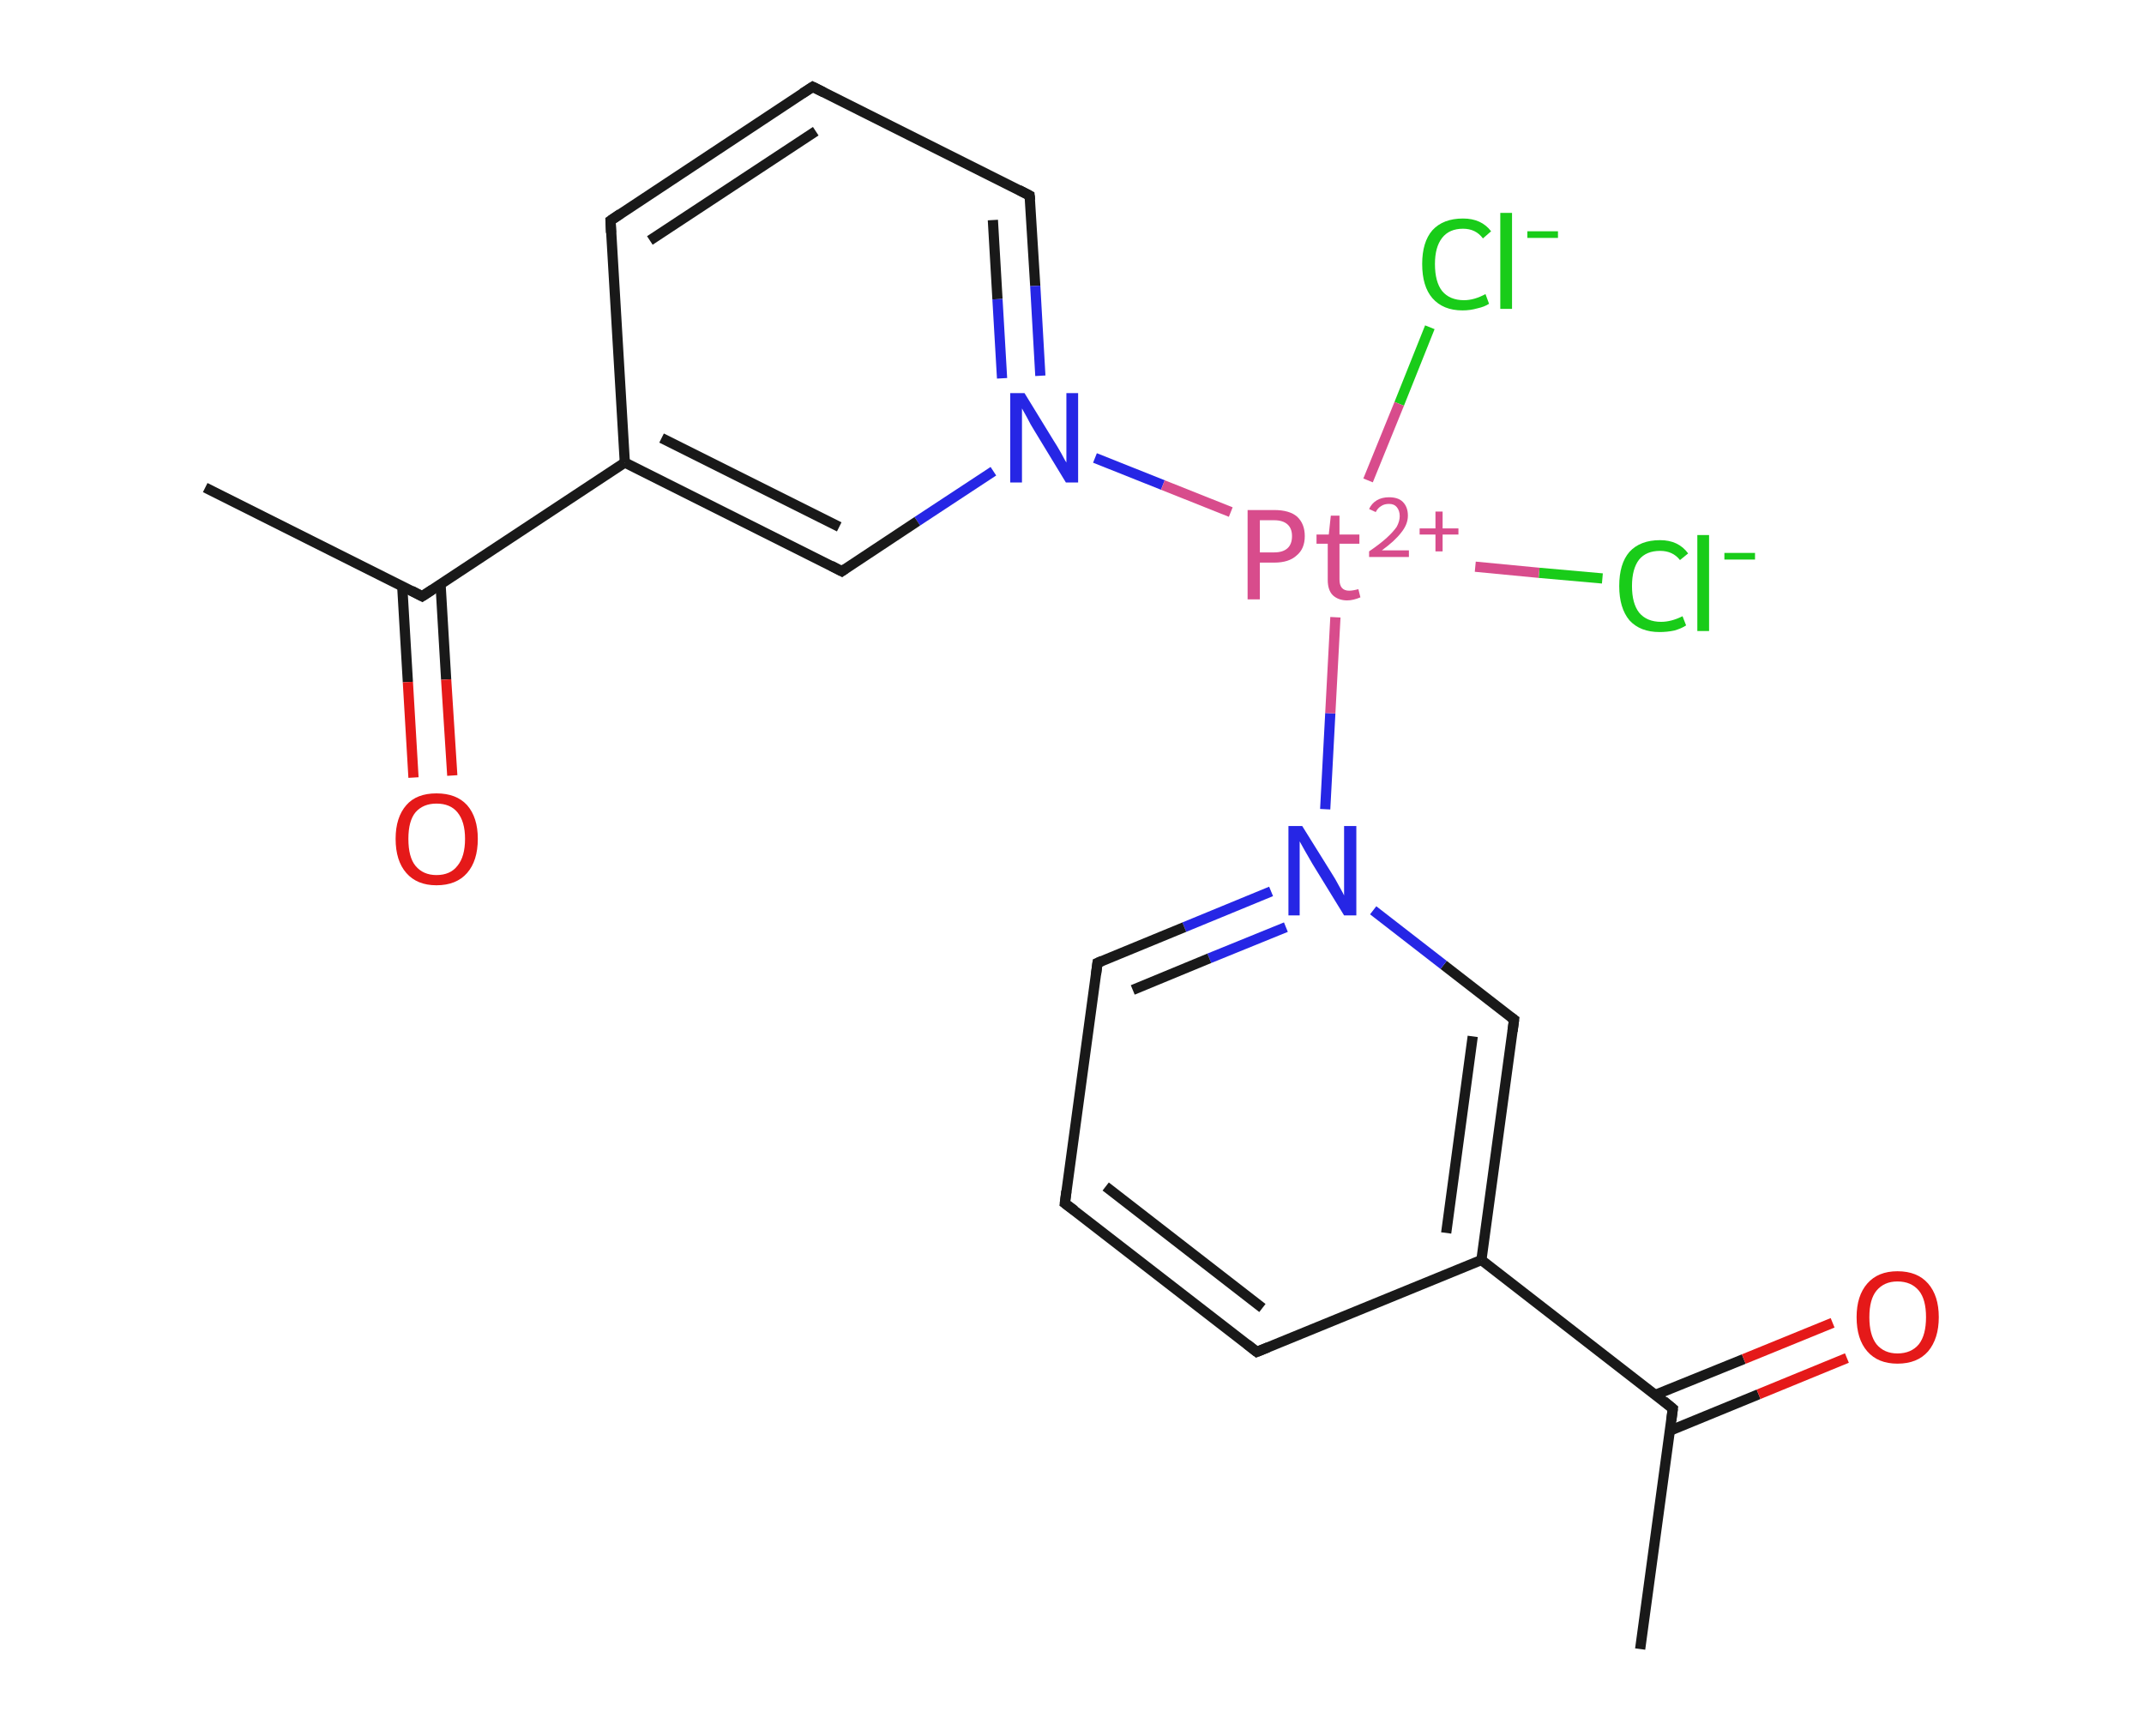
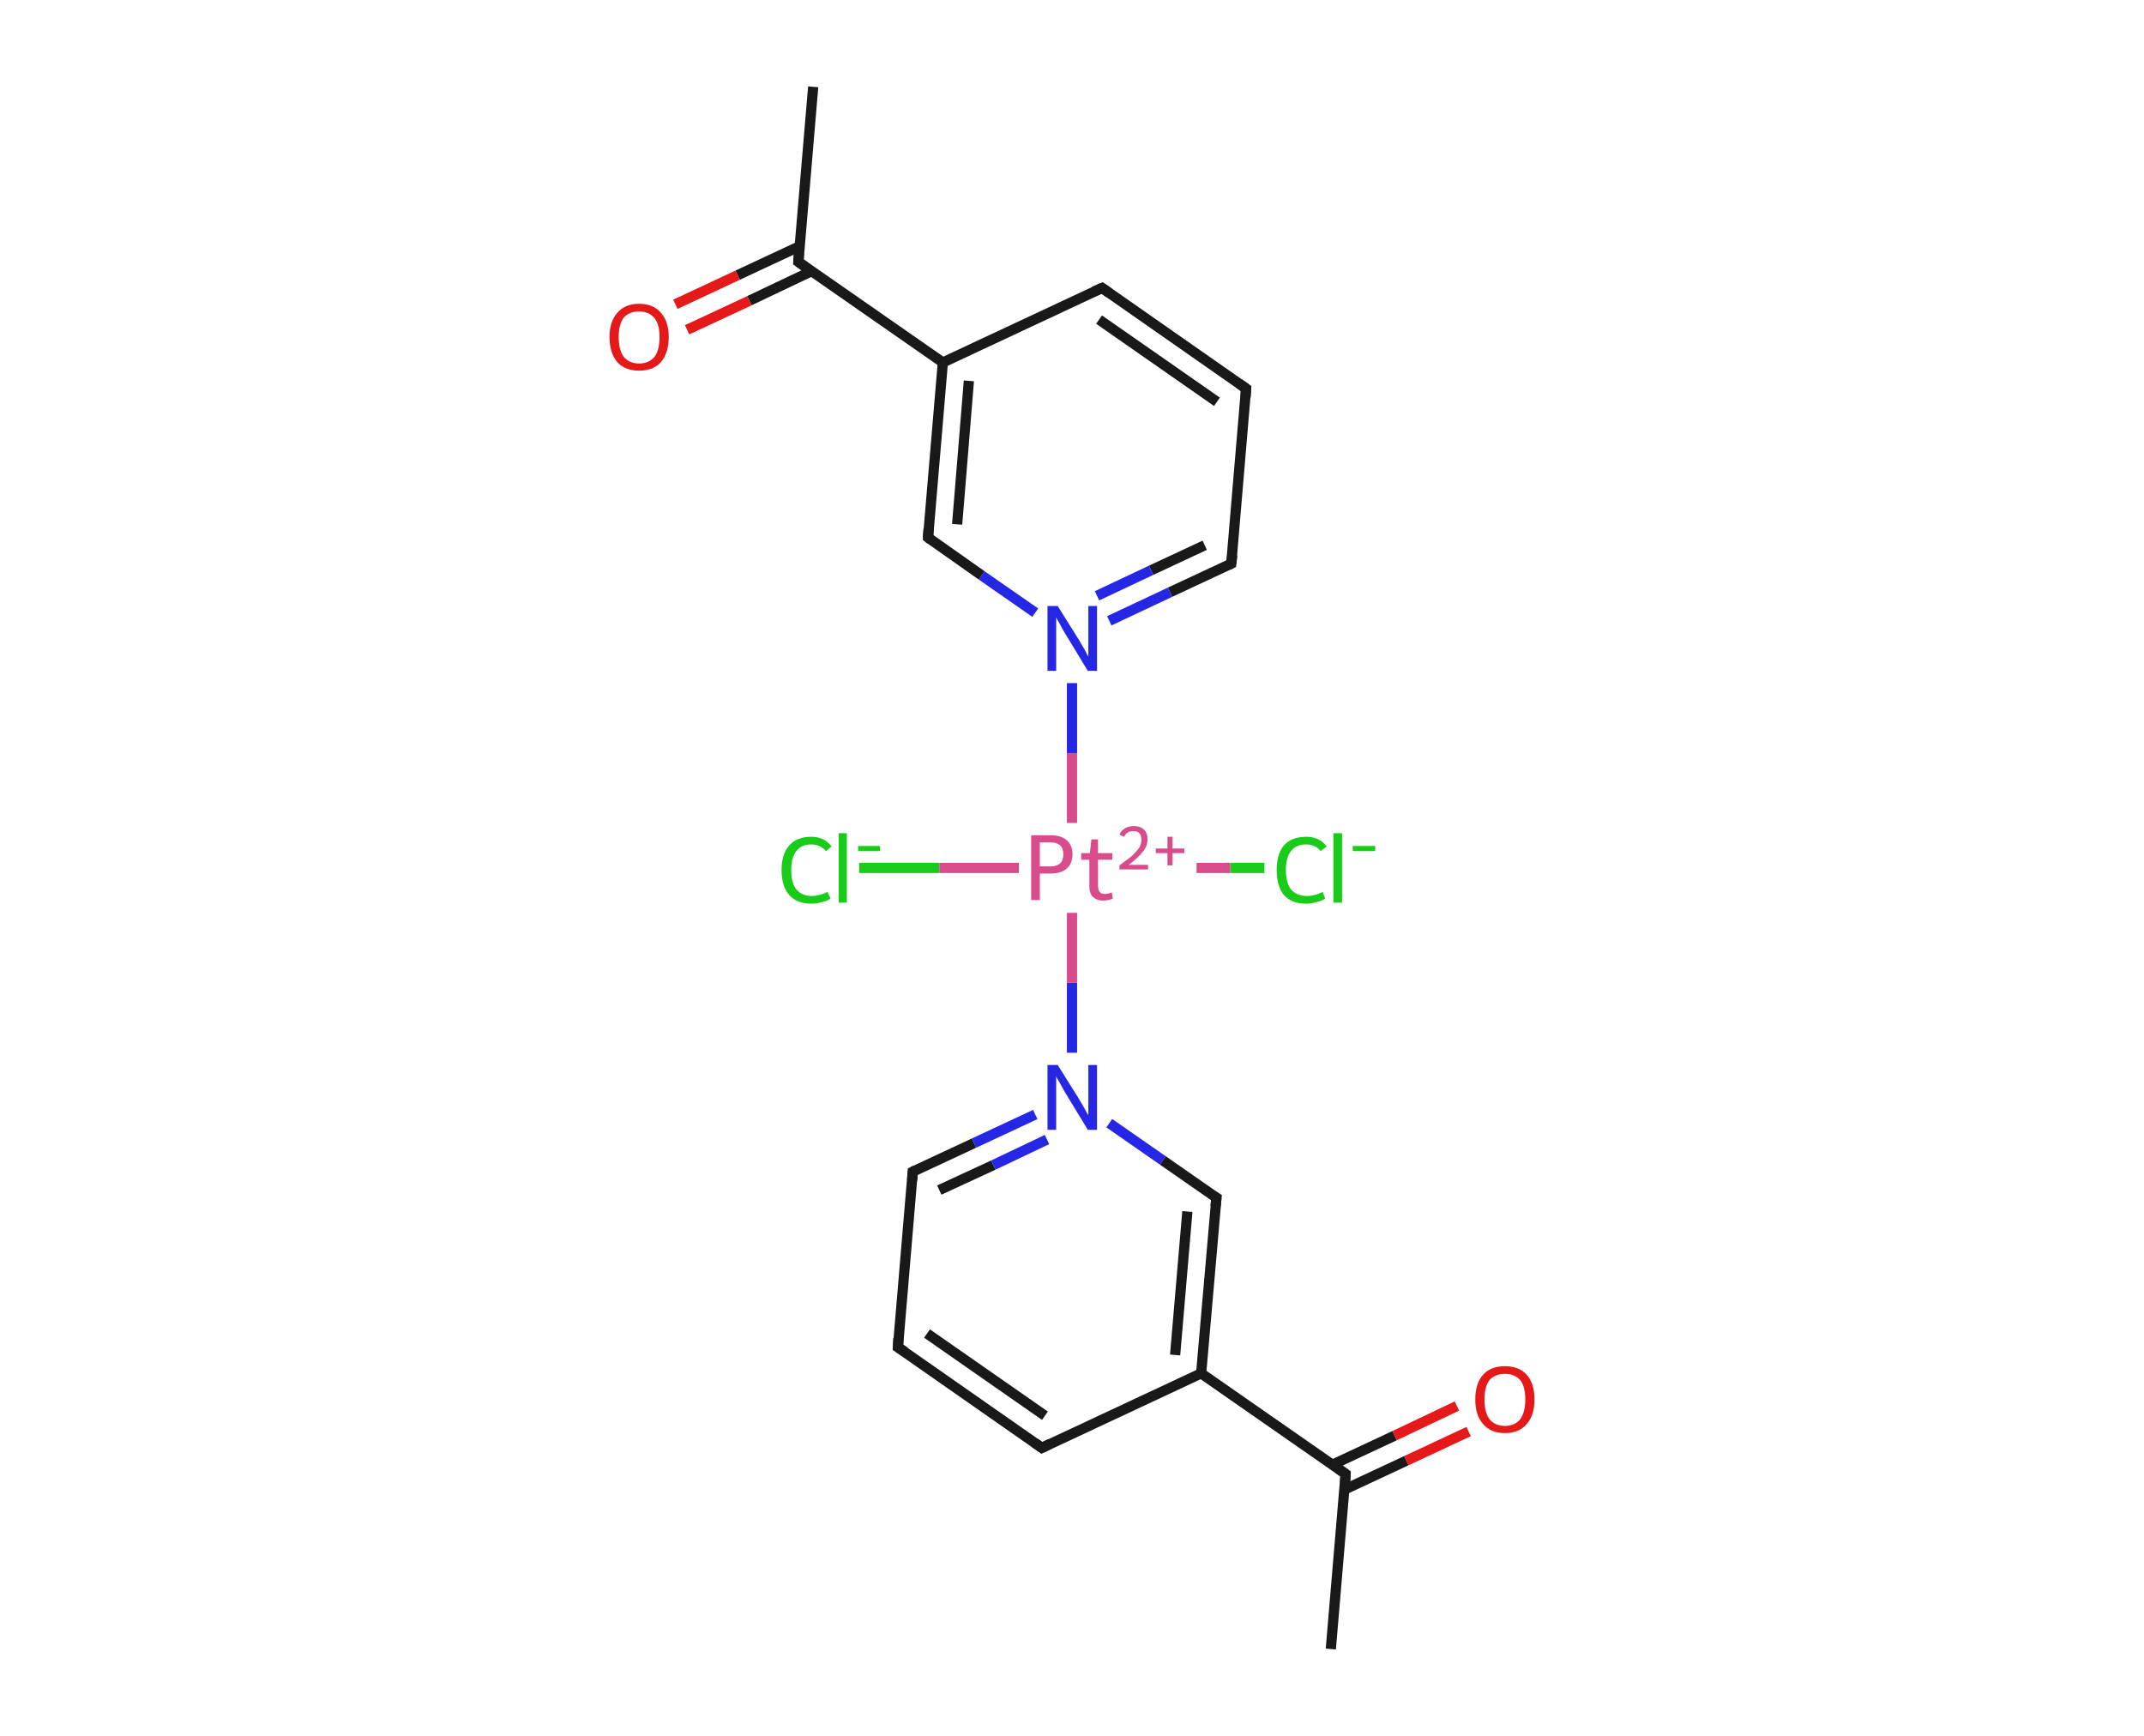
<svg xmlns="http://www.w3.org/2000/svg" version="1.1" baseProfile="full" xml:space="preserve" width="420px" height="340px" viewBox="0 0 420 340">
-   <path class="bond-0 atom-0 atom-1" d="M 40.2,95.5 L 82.7,116.8" style="fill:none;fill-rule:evenodd;stroke:#191919;stroke-width:2.0px;stroke-linecap:butt;stroke-linejoin:miter;stroke-opacity:1" />
-   <path class="bond-1 atom-1 atom-2" d="M 78.8,114.9 L 79.9,133.6" style="fill:none;fill-rule:evenodd;stroke:#191919;stroke-width:2.0px;stroke-linecap:butt;stroke-linejoin:miter;stroke-opacity:1" />
-   <path class="bond-1 atom-1 atom-2" d="M 79.9,133.6 L 81.0,152.3" style="fill:none;fill-rule:evenodd;stroke:#E51919;stroke-width:2.0px;stroke-linecap:butt;stroke-linejoin:miter;stroke-opacity:1" />
-   <path class="bond-1 atom-1 atom-2" d="M 86.3,114.4 L 87.4,133.1" style="fill:none;fill-rule:evenodd;stroke:#191919;stroke-width:2.0px;stroke-linecap:butt;stroke-linejoin:miter;stroke-opacity:1" />
-   <path class="bond-1 atom-1 atom-2" d="M 87.4,133.1 L 88.6,151.9" style="fill:none;fill-rule:evenodd;stroke:#E51919;stroke-width:2.0px;stroke-linecap:butt;stroke-linejoin:miter;stroke-opacity:1" />
-   <path class="bond-2 atom-1 atom-3" d="M 82.7,116.8 L 122.4,90.6" style="fill:none;fill-rule:evenodd;stroke:#191919;stroke-width:2.0px;stroke-linecap:butt;stroke-linejoin:miter;stroke-opacity:1" />
-   <path class="bond-3 atom-3 atom-4" d="M 122.4,90.6 L 119.6,43.2" style="fill:none;fill-rule:evenodd;stroke:#191919;stroke-width:2.0px;stroke-linecap:butt;stroke-linejoin:miter;stroke-opacity:1" />
-   <path class="bond-4 atom-4 atom-5" d="M 119.6,43.2 L 159.2,17.0" style="fill:none;fill-rule:evenodd;stroke:#191919;stroke-width:2.0px;stroke-linecap:butt;stroke-linejoin:miter;stroke-opacity:1" />
-   <path class="bond-4 atom-4 atom-5" d="M 127.3,47.1 L 159.8,25.7" style="fill:none;fill-rule:evenodd;stroke:#191919;stroke-width:2.0px;stroke-linecap:butt;stroke-linejoin:miter;stroke-opacity:1" />
-   <path class="bond-5 atom-5 atom-6" d="M 159.2,17.0 L 201.7,38.3" style="fill:none;fill-rule:evenodd;stroke:#191919;stroke-width:2.0px;stroke-linecap:butt;stroke-linejoin:miter;stroke-opacity:1" />
-   <path class="bond-6 atom-6 atom-7" d="M 201.7,38.3 L 202.8,56.0" style="fill:none;fill-rule:evenodd;stroke:#191919;stroke-width:2.0px;stroke-linecap:butt;stroke-linejoin:miter;stroke-opacity:1" />
-   <path class="bond-6 atom-6 atom-7" d="M 202.8,56.0 L 203.8,73.6" style="fill:none;fill-rule:evenodd;stroke:#2626E5;stroke-width:2.0px;stroke-linecap:butt;stroke-linejoin:miter;stroke-opacity:1" />
-   <path class="bond-6 atom-6 atom-7" d="M 194.5,43.1 L 195.4,58.6" style="fill:none;fill-rule:evenodd;stroke:#191919;stroke-width:2.0px;stroke-linecap:butt;stroke-linejoin:miter;stroke-opacity:1" />
-   <path class="bond-6 atom-6 atom-7" d="M 195.4,58.6 L 196.3,74.1" style="fill:none;fill-rule:evenodd;stroke:#2626E5;stroke-width:2.0px;stroke-linecap:butt;stroke-linejoin:miter;stroke-opacity:1" />
-   <path class="bond-7 atom-7 atom-8" d="M 214.5,89.7 L 227.8,95.0" style="fill:none;fill-rule:evenodd;stroke:#2626E5;stroke-width:2.0px;stroke-linecap:butt;stroke-linejoin:miter;stroke-opacity:1" />
-   <path class="bond-7 atom-7 atom-8" d="M 227.8,95.0 L 241.1,100.3" style="fill:none;fill-rule:evenodd;stroke:#D84C8C;stroke-width:2.0px;stroke-linecap:butt;stroke-linejoin:miter;stroke-opacity:1" />
-   <path class="bond-8 atom-9 atom-8" d="M 313.9,113.3 L 301.5,112.2" style="fill:none;fill-rule:evenodd;stroke:#19CC19;stroke-width:2.0px;stroke-linecap:butt;stroke-linejoin:miter;stroke-opacity:1" />
-   <path class="bond-8 atom-9 atom-8" d="M 301.5,112.2 L 289.0,111.0" style="fill:none;fill-rule:evenodd;stroke:#D84C8C;stroke-width:2.0px;stroke-linecap:butt;stroke-linejoin:miter;stroke-opacity:1" />
-   <path class="bond-9 atom-10 atom-8" d="M 280.1,64.1 L 274.1,79.1" style="fill:none;fill-rule:evenodd;stroke:#19CC19;stroke-width:2.0px;stroke-linecap:butt;stroke-linejoin:miter;stroke-opacity:1" />
-   <path class="bond-9 atom-10 atom-8" d="M 274.1,79.1 L 268.0,94.1" style="fill:none;fill-rule:evenodd;stroke:#D84C8C;stroke-width:2.0px;stroke-linecap:butt;stroke-linejoin:miter;stroke-opacity:1" />
-   <path class="bond-10 atom-11 atom-8" d="M 259.6,158.5 L 260.6,139.7" style="fill:none;fill-rule:evenodd;stroke:#2626E5;stroke-width:2.0px;stroke-linecap:butt;stroke-linejoin:miter;stroke-opacity:1" />
-   <path class="bond-10 atom-11 atom-8" d="M 260.6,139.7 L 261.6,120.9" style="fill:none;fill-rule:evenodd;stroke:#D84C8C;stroke-width:2.0px;stroke-linecap:butt;stroke-linejoin:miter;stroke-opacity:1" />
-   <path class="bond-11 atom-11 atom-12" d="M 249.0,174.6 L 232.0,181.6" style="fill:none;fill-rule:evenodd;stroke:#2626E5;stroke-width:2.0px;stroke-linecap:butt;stroke-linejoin:miter;stroke-opacity:1" />
-   <path class="bond-11 atom-11 atom-12" d="M 232.0,181.6 L 215.0,188.6" style="fill:none;fill-rule:evenodd;stroke:#191919;stroke-width:2.0px;stroke-linecap:butt;stroke-linejoin:miter;stroke-opacity:1" />
-   <path class="bond-11 atom-11 atom-12" d="M 251.9,181.6 L 236.9,187.7" style="fill:none;fill-rule:evenodd;stroke:#2626E5;stroke-width:2.0px;stroke-linecap:butt;stroke-linejoin:miter;stroke-opacity:1" />
-   <path class="bond-11 atom-11 atom-12" d="M 236.9,187.7 L 221.9,193.9" style="fill:none;fill-rule:evenodd;stroke:#191919;stroke-width:2.0px;stroke-linecap:butt;stroke-linejoin:miter;stroke-opacity:1" />
-   <path class="bond-12 atom-12 atom-13" d="M 215.0,188.6 L 208.6,235.7" style="fill:none;fill-rule:evenodd;stroke:#191919;stroke-width:2.0px;stroke-linecap:butt;stroke-linejoin:miter;stroke-opacity:1" />
-   <path class="bond-13 atom-13 atom-14" d="M 208.6,235.7 L 246.2,264.8" style="fill:none;fill-rule:evenodd;stroke:#191919;stroke-width:2.0px;stroke-linecap:butt;stroke-linejoin:miter;stroke-opacity:1" />
-   <path class="bond-13 atom-13 atom-14" d="M 216.6,232.4 L 247.3,256.2" style="fill:none;fill-rule:evenodd;stroke:#191919;stroke-width:2.0px;stroke-linecap:butt;stroke-linejoin:miter;stroke-opacity:1" />
-   <path class="bond-14 atom-14 atom-15" d="M 246.2,264.8 L 290.2,246.8" style="fill:none;fill-rule:evenodd;stroke:#191919;stroke-width:2.0px;stroke-linecap:butt;stroke-linejoin:miter;stroke-opacity:1" />
-   <path class="bond-15 atom-15 atom-16" d="M 290.2,246.8 L 327.7,275.9" style="fill:none;fill-rule:evenodd;stroke:#191919;stroke-width:2.0px;stroke-linecap:butt;stroke-linejoin:miter;stroke-opacity:1" />
-   <path class="bond-16 atom-16 atom-17" d="M 327.7,275.9 L 321.3,323.0" style="fill:none;fill-rule:evenodd;stroke:#191919;stroke-width:2.0px;stroke-linecap:butt;stroke-linejoin:miter;stroke-opacity:1" />
-   <path class="bond-17 atom-16 atom-18" d="M 327.2,280.2 L 344.5,273.1" style="fill:none;fill-rule:evenodd;stroke:#191919;stroke-width:2.0px;stroke-linecap:butt;stroke-linejoin:miter;stroke-opacity:1" />
-   <path class="bond-17 atom-16 atom-18" d="M 344.5,273.1 L 361.8,266.0" style="fill:none;fill-rule:evenodd;stroke:#E51919;stroke-width:2.0px;stroke-linecap:butt;stroke-linejoin:miter;stroke-opacity:1" />
-   <path class="bond-17 atom-16 atom-18" d="M 324.3,273.2 L 341.6,266.2" style="fill:none;fill-rule:evenodd;stroke:#191919;stroke-width:2.0px;stroke-linecap:butt;stroke-linejoin:miter;stroke-opacity:1" />
-   <path class="bond-17 atom-16 atom-18" d="M 341.6,266.2 L 359.0,259.1" style="fill:none;fill-rule:evenodd;stroke:#E51919;stroke-width:2.0px;stroke-linecap:butt;stroke-linejoin:miter;stroke-opacity:1" />
-   <path class="bond-18 atom-15 atom-19" d="M 290.2,246.8 L 296.6,199.7" style="fill:none;fill-rule:evenodd;stroke:#191919;stroke-width:2.0px;stroke-linecap:butt;stroke-linejoin:miter;stroke-opacity:1" />
-   <path class="bond-18 atom-15 atom-19" d="M 283.3,241.5 L 288.5,203.0" style="fill:none;fill-rule:evenodd;stroke:#191919;stroke-width:2.0px;stroke-linecap:butt;stroke-linejoin:miter;stroke-opacity:1" />
-   <path class="bond-19 atom-7 atom-20" d="M 194.6,92.3 L 179.7,102.1" style="fill:none;fill-rule:evenodd;stroke:#2626E5;stroke-width:2.0px;stroke-linecap:butt;stroke-linejoin:miter;stroke-opacity:1" />
-   <path class="bond-19 atom-7 atom-20" d="M 179.7,102.1 L 164.9,111.9" style="fill:none;fill-rule:evenodd;stroke:#191919;stroke-width:2.0px;stroke-linecap:butt;stroke-linejoin:miter;stroke-opacity:1" />
-   <path class="bond-20 atom-20 atom-3" d="M 164.9,111.9 L 122.4,90.6" style="fill:none;fill-rule:evenodd;stroke:#191919;stroke-width:2.0px;stroke-linecap:butt;stroke-linejoin:miter;stroke-opacity:1" />
-   <path class="bond-20 atom-20 atom-3" d="M 164.4,103.2 L 129.6,85.8" style="fill:none;fill-rule:evenodd;stroke:#191919;stroke-width:2.0px;stroke-linecap:butt;stroke-linejoin:miter;stroke-opacity:1" />
-   <path class="bond-21 atom-19 atom-11" d="M 296.6,199.7 L 282.8,189.0" style="fill:none;fill-rule:evenodd;stroke:#191919;stroke-width:2.0px;stroke-linecap:butt;stroke-linejoin:miter;stroke-opacity:1" />
-   <path class="bond-21 atom-19 atom-11" d="M 282.8,189.0 L 269.0,178.3" style="fill:none;fill-rule:evenodd;stroke:#2626E5;stroke-width:2.0px;stroke-linecap:butt;stroke-linejoin:miter;stroke-opacity:1" />
-   <path d="M 80.6,115.7 L 82.7,116.8 L 84.7,115.5" style="fill:none;stroke:#191919;stroke-width:2.0px;stroke-linecap:butt;stroke-linejoin:miter;stroke-miterlimit:10;stroke-opacity:1;" />
-   <path d="M 119.7,45.6 L 119.6,43.2 L 121.5,41.9" style="fill:none;stroke:#191919;stroke-width:2.0px;stroke-linecap:butt;stroke-linejoin:miter;stroke-miterlimit:10;stroke-opacity:1;" />
-   <path d="M 157.2,18.3 L 159.2,17.0 L 161.4,18.1" style="fill:none;stroke:#191919;stroke-width:2.0px;stroke-linecap:butt;stroke-linejoin:miter;stroke-miterlimit:10;stroke-opacity:1;" />
-   <path d="M 199.6,37.2 L 201.7,38.3 L 201.8,39.2" style="fill:none;stroke:#191919;stroke-width:2.0px;stroke-linecap:butt;stroke-linejoin:miter;stroke-miterlimit:10;stroke-opacity:1;" />
-   <path d="M 215.9,188.2 L 215.0,188.6 L 214.7,190.9" style="fill:none;stroke:#191919;stroke-width:2.0px;stroke-linecap:butt;stroke-linejoin:miter;stroke-miterlimit:10;stroke-opacity:1;" />
-   <path d="M 208.9,233.3 L 208.6,235.7 L 210.5,237.1" style="fill:none;stroke:#191919;stroke-width:2.0px;stroke-linecap:butt;stroke-linejoin:miter;stroke-miterlimit:10;stroke-opacity:1;" />
-   <path d="M 244.3,263.3 L 246.2,264.8 L 248.4,263.9" style="fill:none;stroke:#191919;stroke-width:2.0px;stroke-linecap:butt;stroke-linejoin:miter;stroke-miterlimit:10;stroke-opacity:1;" />
-   <path d="M 325.9,274.4 L 327.7,275.9 L 327.4,278.3" style="fill:none;stroke:#191919;stroke-width:2.0px;stroke-linecap:butt;stroke-linejoin:miter;stroke-miterlimit:10;stroke-opacity:1;" />
-   <path d="M 296.3,202.0 L 296.6,199.7 L 295.9,199.2" style="fill:none;stroke:#191919;stroke-width:2.0px;stroke-linecap:butt;stroke-linejoin:miter;stroke-miterlimit:10;stroke-opacity:1;" />
-   <path d="M 165.6,111.4 L 164.9,111.9 L 162.8,110.8" style="fill:none;stroke:#191919;stroke-width:2.0px;stroke-linecap:butt;stroke-linejoin:miter;stroke-miterlimit:10;stroke-opacity:1;" />
-   <path class="atom-2" d="M 77.5 164.3 Q 77.5 160.1, 79.6 157.7 Q 81.6 155.4, 85.5 155.4 Q 89.4 155.4, 91.5 157.7 Q 93.6 160.1, 93.6 164.3 Q 93.6 168.6, 91.5 171.0 Q 89.4 173.4, 85.5 173.4 Q 81.7 173.4, 79.6 171.0 Q 77.5 168.6, 77.5 164.3 M 85.5 171.4 Q 88.2 171.4, 89.6 169.6 Q 91.1 167.8, 91.1 164.3 Q 91.1 160.9, 89.6 159.1 Q 88.2 157.4, 85.5 157.4 Q 82.9 157.4, 81.4 159.1 Q 80.0 160.8, 80.0 164.3 Q 80.0 167.9, 81.4 169.6 Q 82.9 171.4, 85.5 171.4 " fill="#E51919" />
-   <path class="atom-7" d="M 200.7 77.0 L 206.4 86.3 Q 207.0 87.2, 207.9 88.8 Q 208.8 90.5, 208.9 90.6 L 208.9 77.0 L 211.2 77.0 L 211.2 94.5 L 208.8 94.5 L 202.6 84.3 Q 201.9 83.2, 201.2 81.8 Q 200.4 80.4, 200.2 80.0 L 200.2 94.5 L 197.9 94.5 L 197.9 77.0 L 200.7 77.0 " fill="#2626E5" />
-   <path class="atom-8" d="M 249.6 99.9 Q 252.6 99.9, 254.1 101.2 Q 255.6 102.6, 255.6 105.0 Q 255.6 107.5, 254.0 108.8 Q 252.5 110.2, 249.6 110.2 L 246.8 110.2 L 246.8 117.4 L 244.4 117.4 L 244.4 99.9 L 249.6 99.9 M 249.6 108.2 Q 251.3 108.2, 252.2 107.4 Q 253.1 106.6, 253.1 105.0 Q 253.1 103.5, 252.2 102.7 Q 251.3 101.9, 249.6 101.9 L 246.8 101.9 L 246.8 108.2 L 249.6 108.2 " fill="#D84C8C" />
-   <path class="atom-8" d="M 257.9 106.5 L 257.9 104.7 L 260.3 104.7 L 260.7 101.0 L 262.4 101.0 L 262.4 104.7 L 266.3 104.7 L 266.3 106.5 L 262.4 106.5 L 262.4 113.5 Q 262.4 115.7, 264.3 115.7 Q 265.0 115.7, 266.1 115.4 L 266.5 117.0 Q 265.1 117.6, 263.9 117.6 Q 262.2 117.6, 261.1 116.6 Q 260.1 115.6, 260.1 113.6 L 260.1 106.5 L 257.9 106.5 " fill="#D84C8C" />
-   <path class="atom-8" d="M 268.2 99.7 Q 268.7 98.6, 269.7 98.0 Q 270.7 97.4, 272.1 97.4 Q 273.9 97.4, 274.8 98.3 Q 275.8 99.3, 275.8 101.0 Q 275.8 102.7, 274.5 104.3 Q 273.3 105.9, 270.7 107.8 L 276.0 107.8 L 276.0 109.1 L 268.2 109.1 L 268.2 108.0 Q 270.4 106.5, 271.7 105.3 Q 272.9 104.2, 273.6 103.2 Q 274.2 102.1, 274.2 101.1 Q 274.2 100.0, 273.6 99.3 Q 273.1 98.7, 272.1 98.7 Q 271.2 98.7, 270.6 99.1 Q 269.9 99.5, 269.5 100.3 L 268.2 99.7 " fill="#D84C8C" />
-   <path class="atom-8" d="M 278.1 103.5 L 281.2 103.5 L 281.2 100.2 L 282.6 100.2 L 282.6 103.5 L 285.7 103.5 L 285.7 104.7 L 282.6 104.7 L 282.6 108.0 L 281.2 108.0 L 281.2 104.7 L 278.1 104.7 L 278.1 103.5 " fill="#D84C8C" />
-   <path class="atom-9" d="M 317.2 114.8 Q 317.2 110.4, 319.2 108.1 Q 321.3 105.8, 325.2 105.8 Q 328.8 105.8, 330.7 108.4 L 329.1 109.7 Q 327.7 107.9, 325.2 107.9 Q 322.5 107.9, 321.1 109.6 Q 319.7 111.4, 319.7 114.8 Q 319.7 118.2, 321.1 120.0 Q 322.6 121.8, 325.4 121.8 Q 327.4 121.8, 329.6 120.7 L 330.3 122.5 Q 329.4 123.1, 328.0 123.5 Q 326.6 123.8, 325.1 123.8 Q 321.3 123.8, 319.2 121.5 Q 317.2 119.1, 317.2 114.8 " fill="#19CC19" />
-   <path class="atom-9" d="M 332.5 104.8 L 334.8 104.8 L 334.8 123.6 L 332.5 123.6 L 332.5 104.8 " fill="#19CC19" />
-   <path class="atom-9" d="M 337.8 108.3 L 343.8 108.3 L 343.8 109.6 L 337.8 109.6 L 337.8 108.3 " fill="#19CC19" />
-   <path class="atom-10" d="M 278.6 51.7 Q 278.6 47.4, 280.6 45.1 Q 282.7 42.8, 286.6 42.8 Q 290.2 42.8, 292.1 45.3 L 290.5 46.7 Q 289.1 44.8, 286.6 44.8 Q 283.9 44.8, 282.5 46.6 Q 281.1 48.4, 281.1 51.7 Q 281.1 55.2, 282.5 57.0 Q 284.0 58.8, 286.8 58.8 Q 288.8 58.8, 291.0 57.6 L 291.7 59.5 Q 290.8 60.1, 289.4 60.4 Q 288.0 60.8, 286.5 60.8 Q 282.7 60.8, 280.6 58.4 Q 278.6 56.1, 278.6 51.7 " fill="#19CC19" />
-   <path class="atom-10" d="M 293.9 41.7 L 296.2 41.7 L 296.2 60.5 L 293.9 60.5 L 293.9 41.7 " fill="#19CC19" />
-   <path class="atom-10" d="M 299.2 45.3 L 305.2 45.3 L 305.2 46.6 L 299.2 46.6 L 299.2 45.3 " fill="#19CC19" />
-   <path class="atom-11" d="M 255.1 161.8 L 260.9 171.1 Q 261.5 172.0, 262.4 173.7 Q 263.3 175.3, 263.3 175.4 L 263.3 161.8 L 265.7 161.8 L 265.7 179.3 L 263.3 179.3 L 257.1 169.2 Q 256.4 168.0, 255.6 166.6 Q 254.9 165.3, 254.6 164.8 L 254.6 179.3 L 252.4 179.3 L 252.4 161.8 L 255.1 161.8 " fill="#2626E5" />
-   <path class="atom-18" d="M 363.7 258.0 Q 363.7 253.8, 365.8 251.4 Q 367.9 249.0, 371.7 249.0 Q 375.6 249.0, 377.7 251.4 Q 379.8 253.8, 379.8 258.0 Q 379.8 262.2, 377.7 264.7 Q 375.6 267.1, 371.7 267.1 Q 367.9 267.1, 365.8 264.7 Q 363.7 262.3, 363.7 258.0 M 371.7 265.1 Q 374.4 265.1, 375.9 263.3 Q 377.3 261.5, 377.3 258.0 Q 377.3 254.5, 375.9 252.8 Q 374.4 251.0, 371.7 251.0 Q 369.1 251.0, 367.6 252.8 Q 366.2 254.5, 366.2 258.0 Q 366.2 261.5, 367.6 263.3 Q 369.1 265.1, 371.7 265.1 " fill="#E51919" />
+   <path class="bond-0 atom-1 atom-2" d="M 260.7,323.0 L 263.6,288.7" style="fill:none;fill-rule:evenodd;stroke:#191919;stroke-width:2.0px;stroke-linecap:butt;stroke-linejoin:miter;stroke-opacity:1" />
+   <path class="bond-1 atom-2 atom-3" d="M 263.3,291.8 L 275.5,286.1" style="fill:none;fill-rule:evenodd;stroke:#191919;stroke-width:2.0px;stroke-linecap:butt;stroke-linejoin:miter;stroke-opacity:1" />
+   <path class="bond-1 atom-2 atom-3" d="M 275.5,286.1 L 287.7,280.4" style="fill:none;fill-rule:evenodd;stroke:#E51919;stroke-width:2.0px;stroke-linecap:butt;stroke-linejoin:miter;stroke-opacity:1" />
+   <path class="bond-1 atom-2 atom-3" d="M 261.0,286.9 L 273.2,281.2" style="fill:none;fill-rule:evenodd;stroke:#191919;stroke-width:2.0px;stroke-linecap:butt;stroke-linejoin:miter;stroke-opacity:1" />
+   <path class="bond-1 atom-2 atom-3" d="M 273.2,281.2 L 285.4,275.4" style="fill:none;fill-rule:evenodd;stroke:#E51919;stroke-width:2.0px;stroke-linecap:butt;stroke-linejoin:miter;stroke-opacity:1" />
+   <path class="bond-2 atom-2 atom-4" d="M 263.6,288.7 L 235.3,269.0" style="fill:none;fill-rule:evenodd;stroke:#191919;stroke-width:2.0px;stroke-linecap:butt;stroke-linejoin:miter;stroke-opacity:1" />
+   <path class="bond-3 atom-4 atom-5" d="M 235.3,269.0 L 204.1,283.6" style="fill:none;fill-rule:evenodd;stroke:#191919;stroke-width:2.0px;stroke-linecap:butt;stroke-linejoin:miter;stroke-opacity:1" />
+   <path class="bond-4 atom-5 atom-6" d="M 204.1,283.6 L 175.9,263.9" style="fill:none;fill-rule:evenodd;stroke:#191919;stroke-width:2.0px;stroke-linecap:butt;stroke-linejoin:miter;stroke-opacity:1" />
+   <path class="bond-4 atom-5 atom-6" d="M 204.7,277.3 L 181.6,261.2" style="fill:none;fill-rule:evenodd;stroke:#191919;stroke-width:2.0px;stroke-linecap:butt;stroke-linejoin:miter;stroke-opacity:1" />
+   <path class="bond-5 atom-6 atom-7" d="M 175.9,263.9 L 178.8,229.5" style="fill:none;fill-rule:evenodd;stroke:#191919;stroke-width:2.0px;stroke-linecap:butt;stroke-linejoin:miter;stroke-opacity:1" />
+   <path class="bond-6 atom-7 atom-8" d="M 178.8,229.5 L 190.8,223.9" style="fill:none;fill-rule:evenodd;stroke:#191919;stroke-width:2.0px;stroke-linecap:butt;stroke-linejoin:miter;stroke-opacity:1" />
+   <path class="bond-6 atom-7 atom-8" d="M 190.8,223.9 L 202.8,218.3" style="fill:none;fill-rule:evenodd;stroke:#2626E5;stroke-width:2.0px;stroke-linecap:butt;stroke-linejoin:miter;stroke-opacity:1" />
+   <path class="bond-6 atom-7 atom-8" d="M 184.0,233.1 L 194.6,228.2" style="fill:none;fill-rule:evenodd;stroke:#191919;stroke-width:2.0px;stroke-linecap:butt;stroke-linejoin:miter;stroke-opacity:1" />
+   <path class="bond-6 atom-7 atom-8" d="M 194.6,228.2 L 205.1,223.2" style="fill:none;fill-rule:evenodd;stroke:#2626E5;stroke-width:2.0px;stroke-linecap:butt;stroke-linejoin:miter;stroke-opacity:1" />
+   <path class="bond-7 atom-8 atom-9" d="M 217.3,220.0 L 227.8,227.3" style="fill:none;fill-rule:evenodd;stroke:#2626E5;stroke-width:2.0px;stroke-linecap:butt;stroke-linejoin:miter;stroke-opacity:1" />
+   <path class="bond-7 atom-8 atom-9" d="M 227.8,227.3 L 238.3,234.6" style="fill:none;fill-rule:evenodd;stroke:#191919;stroke-width:2.0px;stroke-linecap:butt;stroke-linejoin:miter;stroke-opacity:1" />
+   <path class="bond-8 atom-9 atom-4" d="M 238.3,234.6 L 235.3,269.0" style="fill:none;fill-rule:evenodd;stroke:#191919;stroke-width:2.0px;stroke-linecap:butt;stroke-linejoin:miter;stroke-opacity:1" />
+   <path class="bond-8 atom-9 atom-4" d="M 232.6,237.3 L 230.2,265.4" style="fill:none;fill-rule:evenodd;stroke:#191919;stroke-width:2.0px;stroke-linecap:butt;stroke-linejoin:miter;stroke-opacity:1" />
+   <path class="bond-9 atom-12 atom-13" d="M 159.3,17.0 L 156.4,51.3" style="fill:none;fill-rule:evenodd;stroke:#191919;stroke-width:2.0px;stroke-linecap:butt;stroke-linejoin:miter;stroke-opacity:1" />
+   <path class="bond-10 atom-13 atom-14" d="M 156.7,48.2 L 144.5,53.9" style="fill:none;fill-rule:evenodd;stroke:#191919;stroke-width:2.0px;stroke-linecap:butt;stroke-linejoin:miter;stroke-opacity:1" />
+   <path class="bond-10 atom-13 atom-14" d="M 144.5,53.9 L 132.3,59.6" style="fill:none;fill-rule:evenodd;stroke:#E51919;stroke-width:2.0px;stroke-linecap:butt;stroke-linejoin:miter;stroke-opacity:1" />
+   <path class="bond-10 atom-13 atom-14" d="M 159.0,53.1 L 146.8,58.9" style="fill:none;fill-rule:evenodd;stroke:#191919;stroke-width:2.0px;stroke-linecap:butt;stroke-linejoin:miter;stroke-opacity:1" />
+   <path class="bond-10 atom-13 atom-14" d="M 146.8,58.9 L 134.6,64.6" style="fill:none;fill-rule:evenodd;stroke:#E51919;stroke-width:2.0px;stroke-linecap:butt;stroke-linejoin:miter;stroke-opacity:1" />
+   <path class="bond-11 atom-13 atom-15" d="M 156.4,51.3 L 184.7,71.0" style="fill:none;fill-rule:evenodd;stroke:#191919;stroke-width:2.0px;stroke-linecap:butt;stroke-linejoin:miter;stroke-opacity:1" />
+   <path class="bond-12 atom-15 atom-16" d="M 184.7,71.0 L 215.9,56.4" style="fill:none;fill-rule:evenodd;stroke:#191919;stroke-width:2.0px;stroke-linecap:butt;stroke-linejoin:miter;stroke-opacity:1" />
+   <path class="bond-13 atom-16 atom-17" d="M 215.9,56.4 L 244.1,76.1" style="fill:none;fill-rule:evenodd;stroke:#191919;stroke-width:2.0px;stroke-linecap:butt;stroke-linejoin:miter;stroke-opacity:1" />
+   <path class="bond-13 atom-16 atom-17" d="M 215.3,62.6 L 238.4,78.7" style="fill:none;fill-rule:evenodd;stroke:#191919;stroke-width:2.0px;stroke-linecap:butt;stroke-linejoin:miter;stroke-opacity:1" />
+   <path class="bond-14 atom-17 atom-18" d="M 244.1,76.1 L 241.2,110.4" style="fill:none;fill-rule:evenodd;stroke:#191919;stroke-width:2.0px;stroke-linecap:butt;stroke-linejoin:miter;stroke-opacity:1" />
+   <path class="bond-15 atom-18 atom-19" d="M 241.2,110.4 L 229.2,116.0" style="fill:none;fill-rule:evenodd;stroke:#191919;stroke-width:2.0px;stroke-linecap:butt;stroke-linejoin:miter;stroke-opacity:1" />
+   <path class="bond-15 atom-18 atom-19" d="M 229.2,116.0 L 217.3,121.6" style="fill:none;fill-rule:evenodd;stroke:#2626E5;stroke-width:2.0px;stroke-linecap:butt;stroke-linejoin:miter;stroke-opacity:1" />
+   <path class="bond-15 atom-18 atom-19" d="M 236.0,106.8 L 225.5,111.7" style="fill:none;fill-rule:evenodd;stroke:#191919;stroke-width:2.0px;stroke-linecap:butt;stroke-linejoin:miter;stroke-opacity:1" />
+   <path class="bond-15 atom-18 atom-19" d="M 225.5,111.7 L 214.9,116.7" style="fill:none;fill-rule:evenodd;stroke:#2626E5;stroke-width:2.0px;stroke-linecap:butt;stroke-linejoin:miter;stroke-opacity:1" />
+   <path class="bond-16 atom-19 atom-20" d="M 202.8,120.0 L 192.3,112.7" style="fill:none;fill-rule:evenodd;stroke:#2626E5;stroke-width:2.0px;stroke-linecap:butt;stroke-linejoin:miter;stroke-opacity:1" />
+   <path class="bond-16 atom-19 atom-20" d="M 192.3,112.7 L 181.8,105.3" style="fill:none;fill-rule:evenodd;stroke:#191919;stroke-width:2.0px;stroke-linecap:butt;stroke-linejoin:miter;stroke-opacity:1" />
+   <path class="bond-17 atom-20 atom-15" d="M 181.8,105.3 L 184.7,71.0" style="fill:none;fill-rule:evenodd;stroke:#191919;stroke-width:2.0px;stroke-linecap:butt;stroke-linejoin:miter;stroke-opacity:1" />
+   <path class="bond-17 atom-20 atom-15" d="M 187.5,102.7 L 189.8,74.6" style="fill:none;fill-rule:evenodd;stroke:#191919;stroke-width:2.0px;stroke-linecap:butt;stroke-linejoin:miter;stroke-opacity:1" />
+   <path class="bond-18 atom-10 atom-0" d="M 168.3,170.0 L 184.0,170.0" style="fill:none;fill-rule:evenodd;stroke:#19CC19;stroke-width:2.0px;stroke-linecap:butt;stroke-linejoin:miter;stroke-opacity:1" />
+   <path class="bond-18 atom-10 atom-0" d="M 184.0,170.0 L 199.6,170.0" style="fill:none;fill-rule:evenodd;stroke:#D84C8C;stroke-width:2.0px;stroke-linecap:butt;stroke-linejoin:miter;stroke-opacity:1" />
+   <path class="bond-19 atom-11 atom-0" d="M 247.7,170.0 L 241.0,170.0" style="fill:none;fill-rule:evenodd;stroke:#19CC19;stroke-width:2.0px;stroke-linecap:butt;stroke-linejoin:miter;stroke-opacity:1" />
+   <path class="bond-19 atom-11 atom-0" d="M 241.0,170.0 L 234.4,170.0" style="fill:none;fill-rule:evenodd;stroke:#D84C8C;stroke-width:2.0px;stroke-linecap:butt;stroke-linejoin:miter;stroke-opacity:1" />
+   <path class="bond-20 atom-8 atom-0" d="M 210.0,206.2 L 210.0,192.5" style="fill:none;fill-rule:evenodd;stroke:#2626E5;stroke-width:2.0px;stroke-linecap:butt;stroke-linejoin:miter;stroke-opacity:1" />
+   <path class="bond-20 atom-8 atom-0" d="M 210.0,192.5 L 210.0,178.8" style="fill:none;fill-rule:evenodd;stroke:#D84C8C;stroke-width:2.0px;stroke-linecap:butt;stroke-linejoin:miter;stroke-opacity:1" />
+   <path class="bond-21 atom-19 atom-0" d="M 210.0,133.8 L 210.0,147.5" style="fill:none;fill-rule:evenodd;stroke:#2626E5;stroke-width:2.0px;stroke-linecap:butt;stroke-linejoin:miter;stroke-opacity:1" />
+   <path class="bond-21 atom-19 atom-0" d="M 210.0,147.5 L 210.0,161.2" style="fill:none;fill-rule:evenodd;stroke:#D84C8C;stroke-width:2.0px;stroke-linecap:butt;stroke-linejoin:miter;stroke-opacity:1" />
+   <path d="M 263.5,290.4 L 263.6,288.7 L 262.2,287.7" style="fill:none;stroke:#191919;stroke-width:2.0px;stroke-linecap:butt;stroke-linejoin:miter;stroke-miterlimit:10;stroke-opacity:1;" />
+   <path d="M 205.7,282.8 L 204.1,283.6 L 202.7,282.6" style="fill:none;stroke:#191919;stroke-width:2.0px;stroke-linecap:butt;stroke-linejoin:miter;stroke-miterlimit:10;stroke-opacity:1;" />
+   <path d="M 177.3,264.8 L 175.9,263.9 L 176.0,262.1" style="fill:none;stroke:#191919;stroke-width:2.0px;stroke-linecap:butt;stroke-linejoin:miter;stroke-miterlimit:10;stroke-opacity:1;" />
+   <path d="M 178.7,231.2 L 178.8,229.5 L 179.4,229.2" style="fill:none;stroke:#191919;stroke-width:2.0px;stroke-linecap:butt;stroke-linejoin:miter;stroke-miterlimit:10;stroke-opacity:1;" />
+   <path d="M 237.8,234.3 L 238.3,234.6 L 238.1,236.3" style="fill:none;stroke:#191919;stroke-width:2.0px;stroke-linecap:butt;stroke-linejoin:miter;stroke-miterlimit:10;stroke-opacity:1;" />
+   <path d="M 156.5,49.6 L 156.4,51.3 L 157.8,52.3" style="fill:none;stroke:#191919;stroke-width:2.0px;stroke-linecap:butt;stroke-linejoin:miter;stroke-miterlimit:10;stroke-opacity:1;" />
+   <path d="M 214.3,57.1 L 215.9,56.4 L 217.3,57.4" style="fill:none;stroke:#191919;stroke-width:2.0px;stroke-linecap:butt;stroke-linejoin:miter;stroke-miterlimit:10;stroke-opacity:1;" />
+   <path d="M 242.7,75.1 L 244.1,76.1 L 244.0,77.8" style="fill:none;stroke:#191919;stroke-width:2.0px;stroke-linecap:butt;stroke-linejoin:miter;stroke-miterlimit:10;stroke-opacity:1;" />
+   <path d="M 241.4,108.7 L 241.2,110.4 L 240.6,110.7" style="fill:none;stroke:#191919;stroke-width:2.0px;stroke-linecap:butt;stroke-linejoin:miter;stroke-miterlimit:10;stroke-opacity:1;" />
+   <path d="M 182.3,105.7 L 181.8,105.3 L 181.9,103.6" style="fill:none;stroke:#191919;stroke-width:2.0px;stroke-linecap:butt;stroke-linejoin:miter;stroke-miterlimit:10;stroke-opacity:1;" />
+   <path class="atom-0" d="M 205.8 163.6 Q 207.9 163.6, 209.0 164.6 Q 210.1 165.6, 210.1 167.3 Q 210.1 169.1, 209.0 170.1 Q 207.9 171.1, 205.8 171.1 L 203.7 171.1 L 203.7 176.3 L 202.0 176.3 L 202.0 163.6 L 205.8 163.6 M 205.8 169.7 Q 207.0 169.7, 207.7 169.1 Q 208.3 168.5, 208.3 167.3 Q 208.3 166.2, 207.7 165.6 Q 207.0 165.0, 205.8 165.0 L 203.7 165.0 L 203.7 169.7 L 205.8 169.7 " fill="#D84C8C" />
+   <path class="atom-0" d="M 211.8 168.4 L 211.8 167.1 L 213.5 167.1 L 213.8 164.4 L 215.1 164.4 L 215.1 167.1 L 217.9 167.1 L 217.9 168.4 L 215.1 168.4 L 215.1 173.5 Q 215.1 175.1, 216.4 175.1 Q 217.0 175.1, 217.8 174.8 L 218.0 176.0 Q 217.1 176.4, 216.1 176.4 Q 214.9 176.4, 214.1 175.7 Q 213.4 175.0, 213.4 173.6 L 213.4 168.4 L 211.8 168.4 " fill="#D84C8C" />
+   <path class="atom-0" d="M 219.3 163.5 Q 219.6 162.7, 220.3 162.3 Q 221.1 161.8, 222.1 161.8 Q 223.4 161.8, 224.1 162.5 Q 224.8 163.2, 224.8 164.4 Q 224.8 165.7, 223.9 166.8 Q 223.0 168.0, 221.1 169.4 L 224.9 169.4 L 224.9 170.3 L 219.3 170.3 L 219.3 169.5 Q 220.8 168.4, 221.8 167.6 Q 222.7 166.7, 223.2 166.0 Q 223.6 165.2, 223.6 164.5 Q 223.6 163.7, 223.2 163.2 Q 222.8 162.8, 222.1 162.8 Q 221.4 162.8, 221.0 163.0 Q 220.5 163.3, 220.2 163.9 L 219.3 163.5 " fill="#D84C8C" />
+   <path class="atom-0" d="M 226.4 166.2 L 228.7 166.2 L 228.7 163.9 L 229.7 163.9 L 229.7 166.2 L 232.0 166.2 L 232.0 167.1 L 229.7 167.1 L 229.7 169.5 L 228.7 169.5 L 228.7 167.1 L 226.4 167.1 L 226.4 166.2 " fill="#D84C8C" />
+   <path class="atom-3" d="M 289.0 274.1 Q 289.0 271.0, 290.5 269.3 Q 292.0 267.6, 294.8 267.6 Q 297.6 267.6, 299.1 269.3 Q 300.6 271.0, 300.6 274.1 Q 300.6 277.2, 299.1 278.9 Q 297.6 280.7, 294.8 280.7 Q 292.0 280.7, 290.5 278.9 Q 289.0 277.2, 289.0 274.1 M 294.8 279.3 Q 296.7 279.3, 297.8 278.0 Q 298.8 276.6, 298.8 274.1 Q 298.8 271.6, 297.8 270.3 Q 296.7 269.1, 294.8 269.1 Q 292.9 269.1, 291.8 270.3 Q 290.8 271.6, 290.8 274.1 Q 290.8 276.7, 291.8 278.0 Q 292.9 279.3, 294.8 279.3 " fill="#E51919" />
+   <path class="atom-8" d="M 207.2 208.6 L 211.4 215.3 Q 211.8 216.0, 212.5 217.2 Q 213.1 218.4, 213.2 218.4 L 213.2 208.6 L 214.9 208.6 L 214.9 221.3 L 213.1 221.3 L 208.6 213.9 Q 208.1 213.0, 207.6 212.1 Q 207.0 211.1, 206.9 210.8 L 206.9 221.3 L 205.2 221.3 L 205.2 208.6 L 207.2 208.6 " fill="#2626E5" />
+   <path class="atom-10" d="M 153.1 170.4 Q 153.1 167.3, 154.6 165.6 Q 156.1 163.9, 158.9 163.9 Q 161.5 163.9, 162.9 165.8 L 161.8 166.7 Q 160.7 165.4, 158.9 165.4 Q 157.0 165.4, 156.0 166.7 Q 155.0 168.0, 155.0 170.4 Q 155.0 172.9, 156.0 174.2 Q 157.1 175.5, 159.1 175.5 Q 160.5 175.5, 162.1 174.7 L 162.7 176.0 Q 162.0 176.5, 161.0 176.7 Q 160.0 177.0, 158.9 177.0 Q 156.1 177.0, 154.6 175.3 Q 153.1 173.6, 153.1 170.4 " fill="#19CC19" />
+   <path class="atom-10" d="M 164.3 163.2 L 165.9 163.2 L 165.9 176.8 L 164.3 176.8 L 164.3 163.2 " fill="#19CC19" />
+   <path class="atom-10" d="M 168.1 165.7 L 172.4 165.7 L 172.4 166.7 L 168.1 166.7 L 168.1 165.7 " fill="#19CC19" />
+   <path class="atom-11" d="M 250.1 170.4 Q 250.1 167.3, 251.5 165.6 Q 253.0 163.9, 255.9 163.9 Q 258.5 163.9, 259.9 165.8 L 258.7 166.7 Q 257.7 165.4, 255.9 165.4 Q 253.9 165.4, 252.9 166.7 Q 251.9 168.0, 251.9 170.4 Q 251.9 172.9, 252.9 174.2 Q 254.0 175.5, 256.1 175.5 Q 257.5 175.5, 259.1 174.7 L 259.6 176.0 Q 258.9 176.5, 257.9 176.7 Q 256.9 177.0, 255.8 177.0 Q 253.0 177.0, 251.5 175.3 Q 250.1 173.6, 250.1 170.4 " fill="#19CC19" />
+   <path class="atom-11" d="M 261.2 163.2 L 262.9 163.2 L 262.9 176.8 L 261.2 176.8 L 261.2 163.2 " fill="#19CC19" />
+   <path class="atom-11" d="M 265.0 165.7 L 269.4 165.7 L 269.4 166.7 L 265.0 166.7 L 265.0 165.7 " fill="#19CC19" />
+   <path class="atom-14" d="M 119.4 66.0 Q 119.4 63.0, 120.9 61.3 Q 122.4 59.5, 125.2 59.5 Q 128.0 59.5, 129.5 61.3 Q 131.0 63.0, 131.0 66.0 Q 131.0 69.1, 129.5 70.9 Q 128.0 72.6, 125.2 72.6 Q 122.4 72.6, 120.9 70.9 Q 119.4 69.1, 119.4 66.0 M 125.2 71.2 Q 127.1 71.2, 128.2 69.9 Q 129.2 68.6, 129.2 66.0 Q 129.2 63.5, 128.2 62.3 Q 127.1 61.0, 125.2 61.0 Q 123.3 61.0, 122.2 62.2 Q 121.2 63.5, 121.2 66.0 Q 121.2 68.6, 122.2 69.9 Q 123.3 71.2, 125.2 71.2 " fill="#E51919" />
+   <path class="atom-19" d="M 207.2 118.7 L 211.4 125.4 Q 211.8 126.1, 212.5 127.3 Q 213.1 128.5, 213.2 128.6 L 213.2 118.7 L 214.9 118.7 L 214.9 131.4 L 213.1 131.4 L 208.6 124.0 Q 208.1 123.2, 207.6 122.2 Q 207.0 121.2, 206.9 120.9 L 206.9 131.4 L 205.2 131.4 L 205.2 118.7 L 207.2 118.7 " fill="#2626E5" />
</svg>
